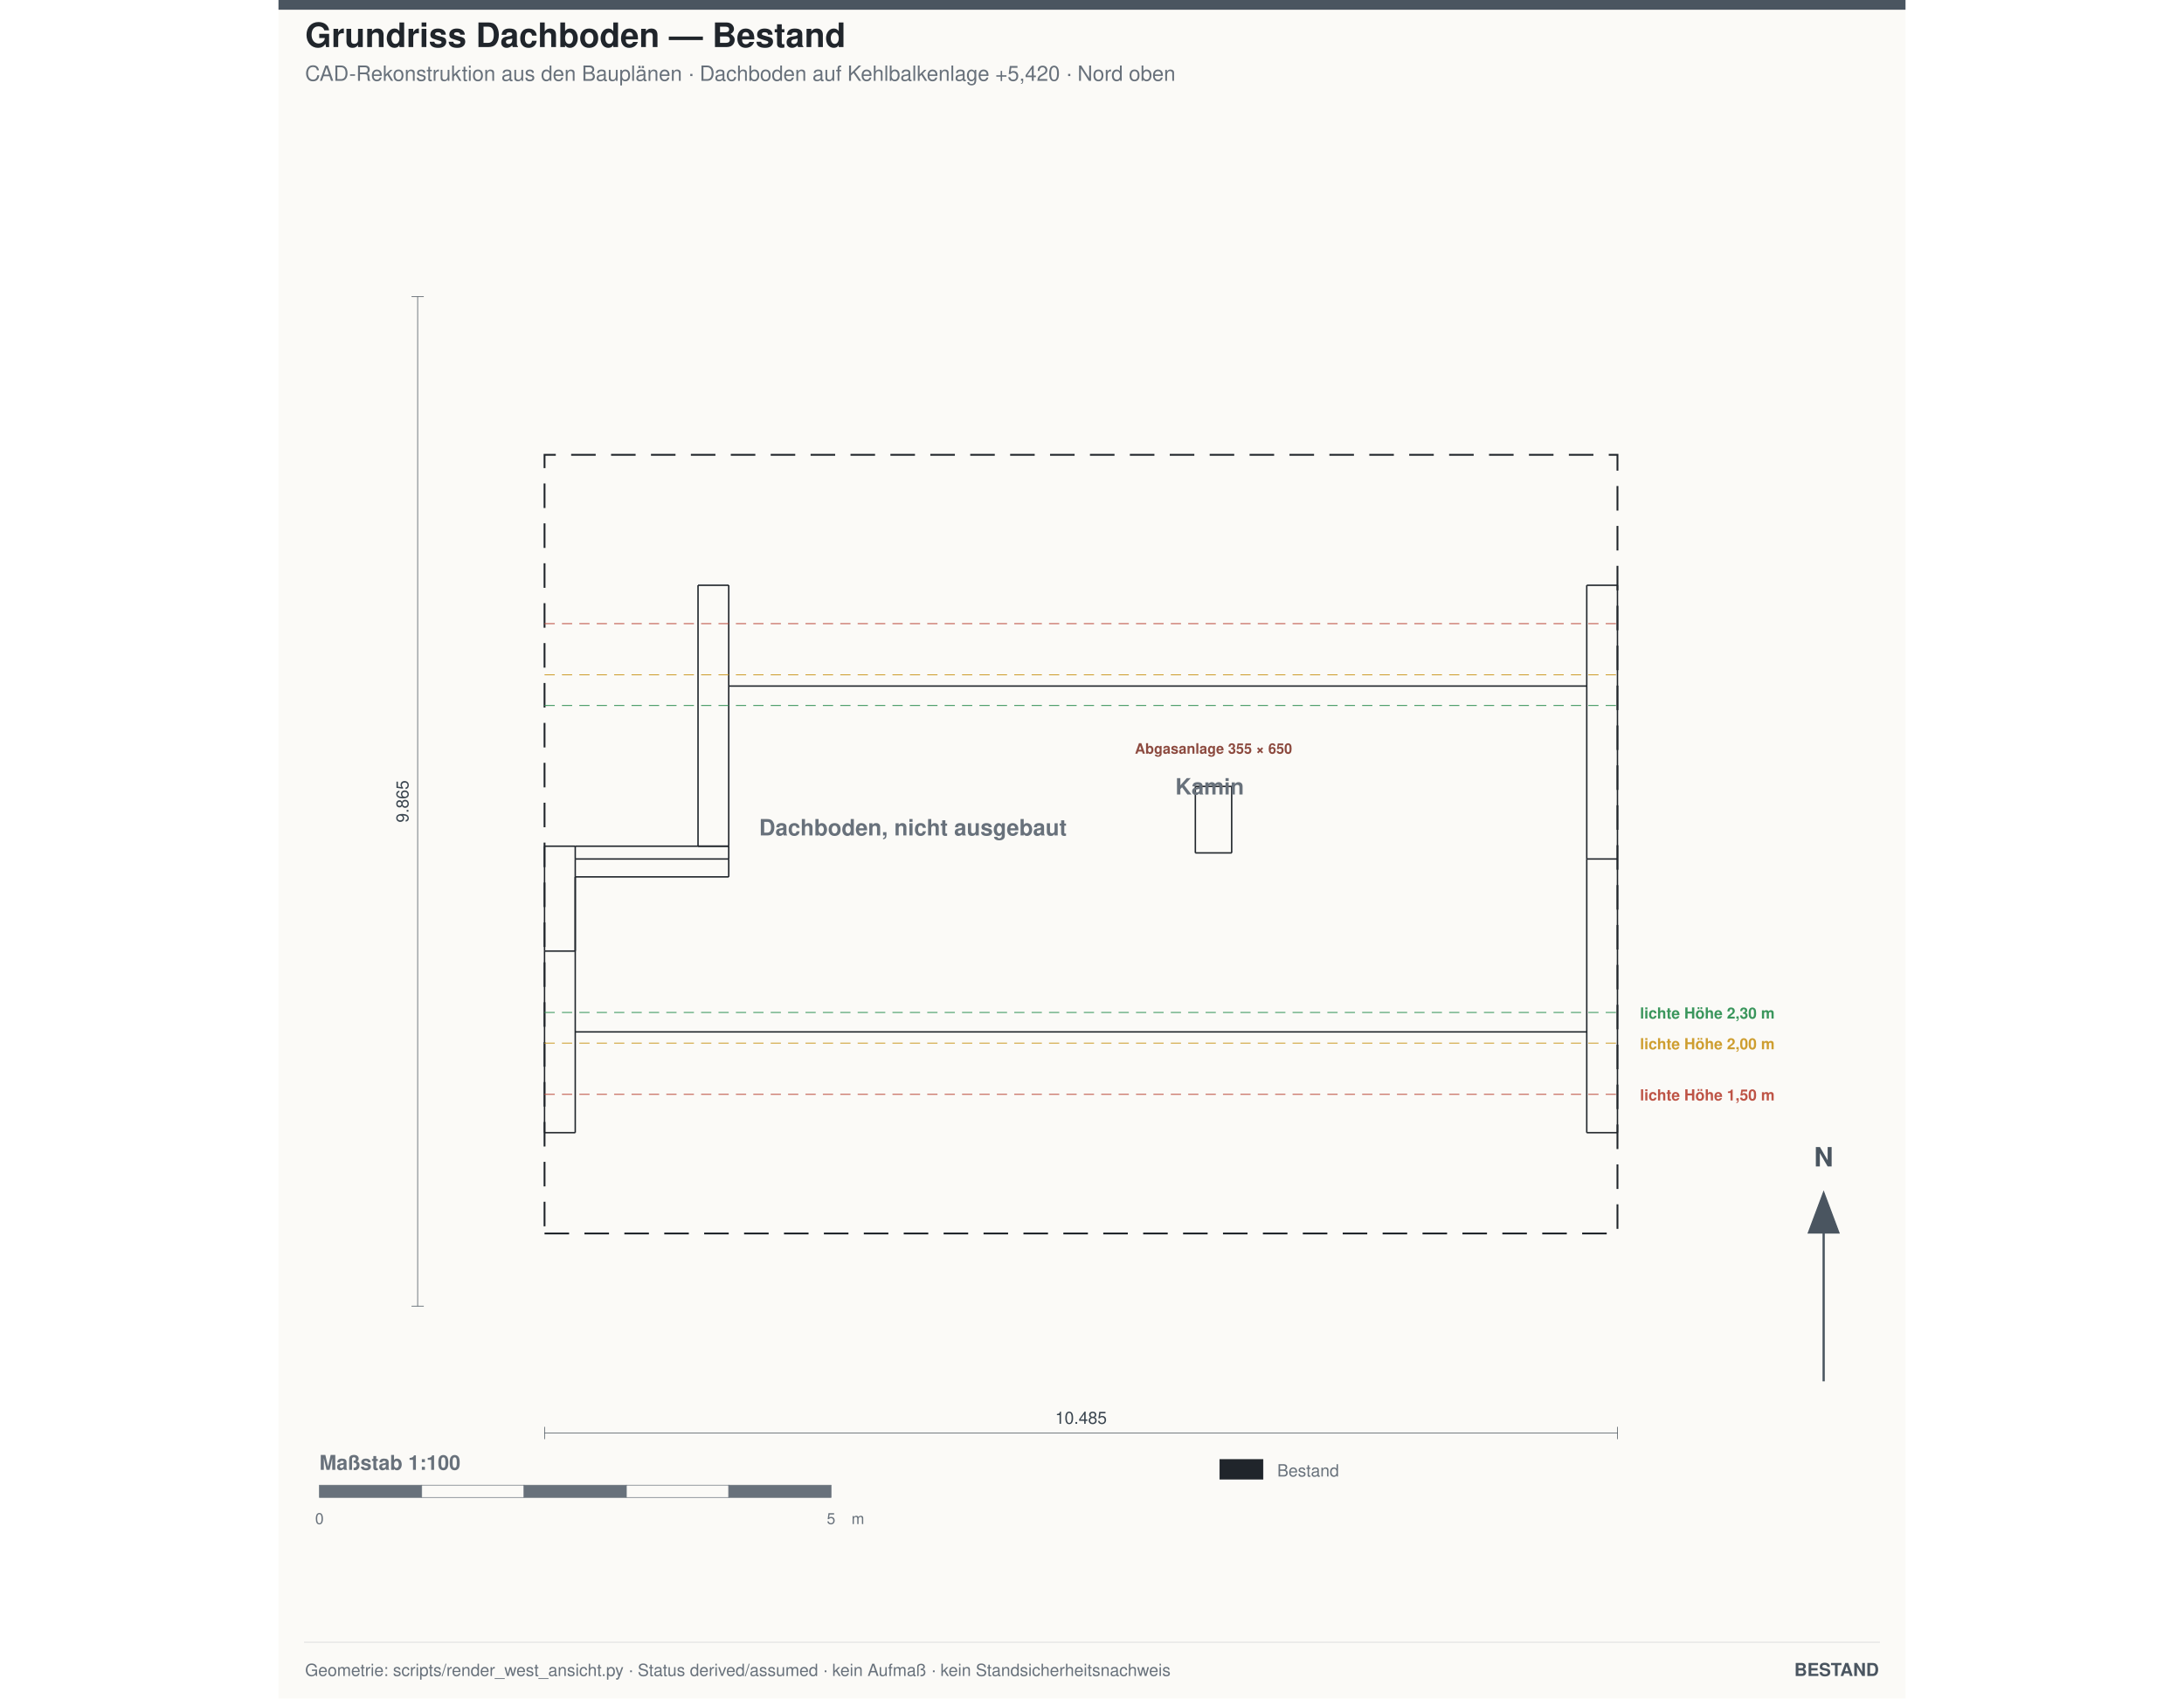
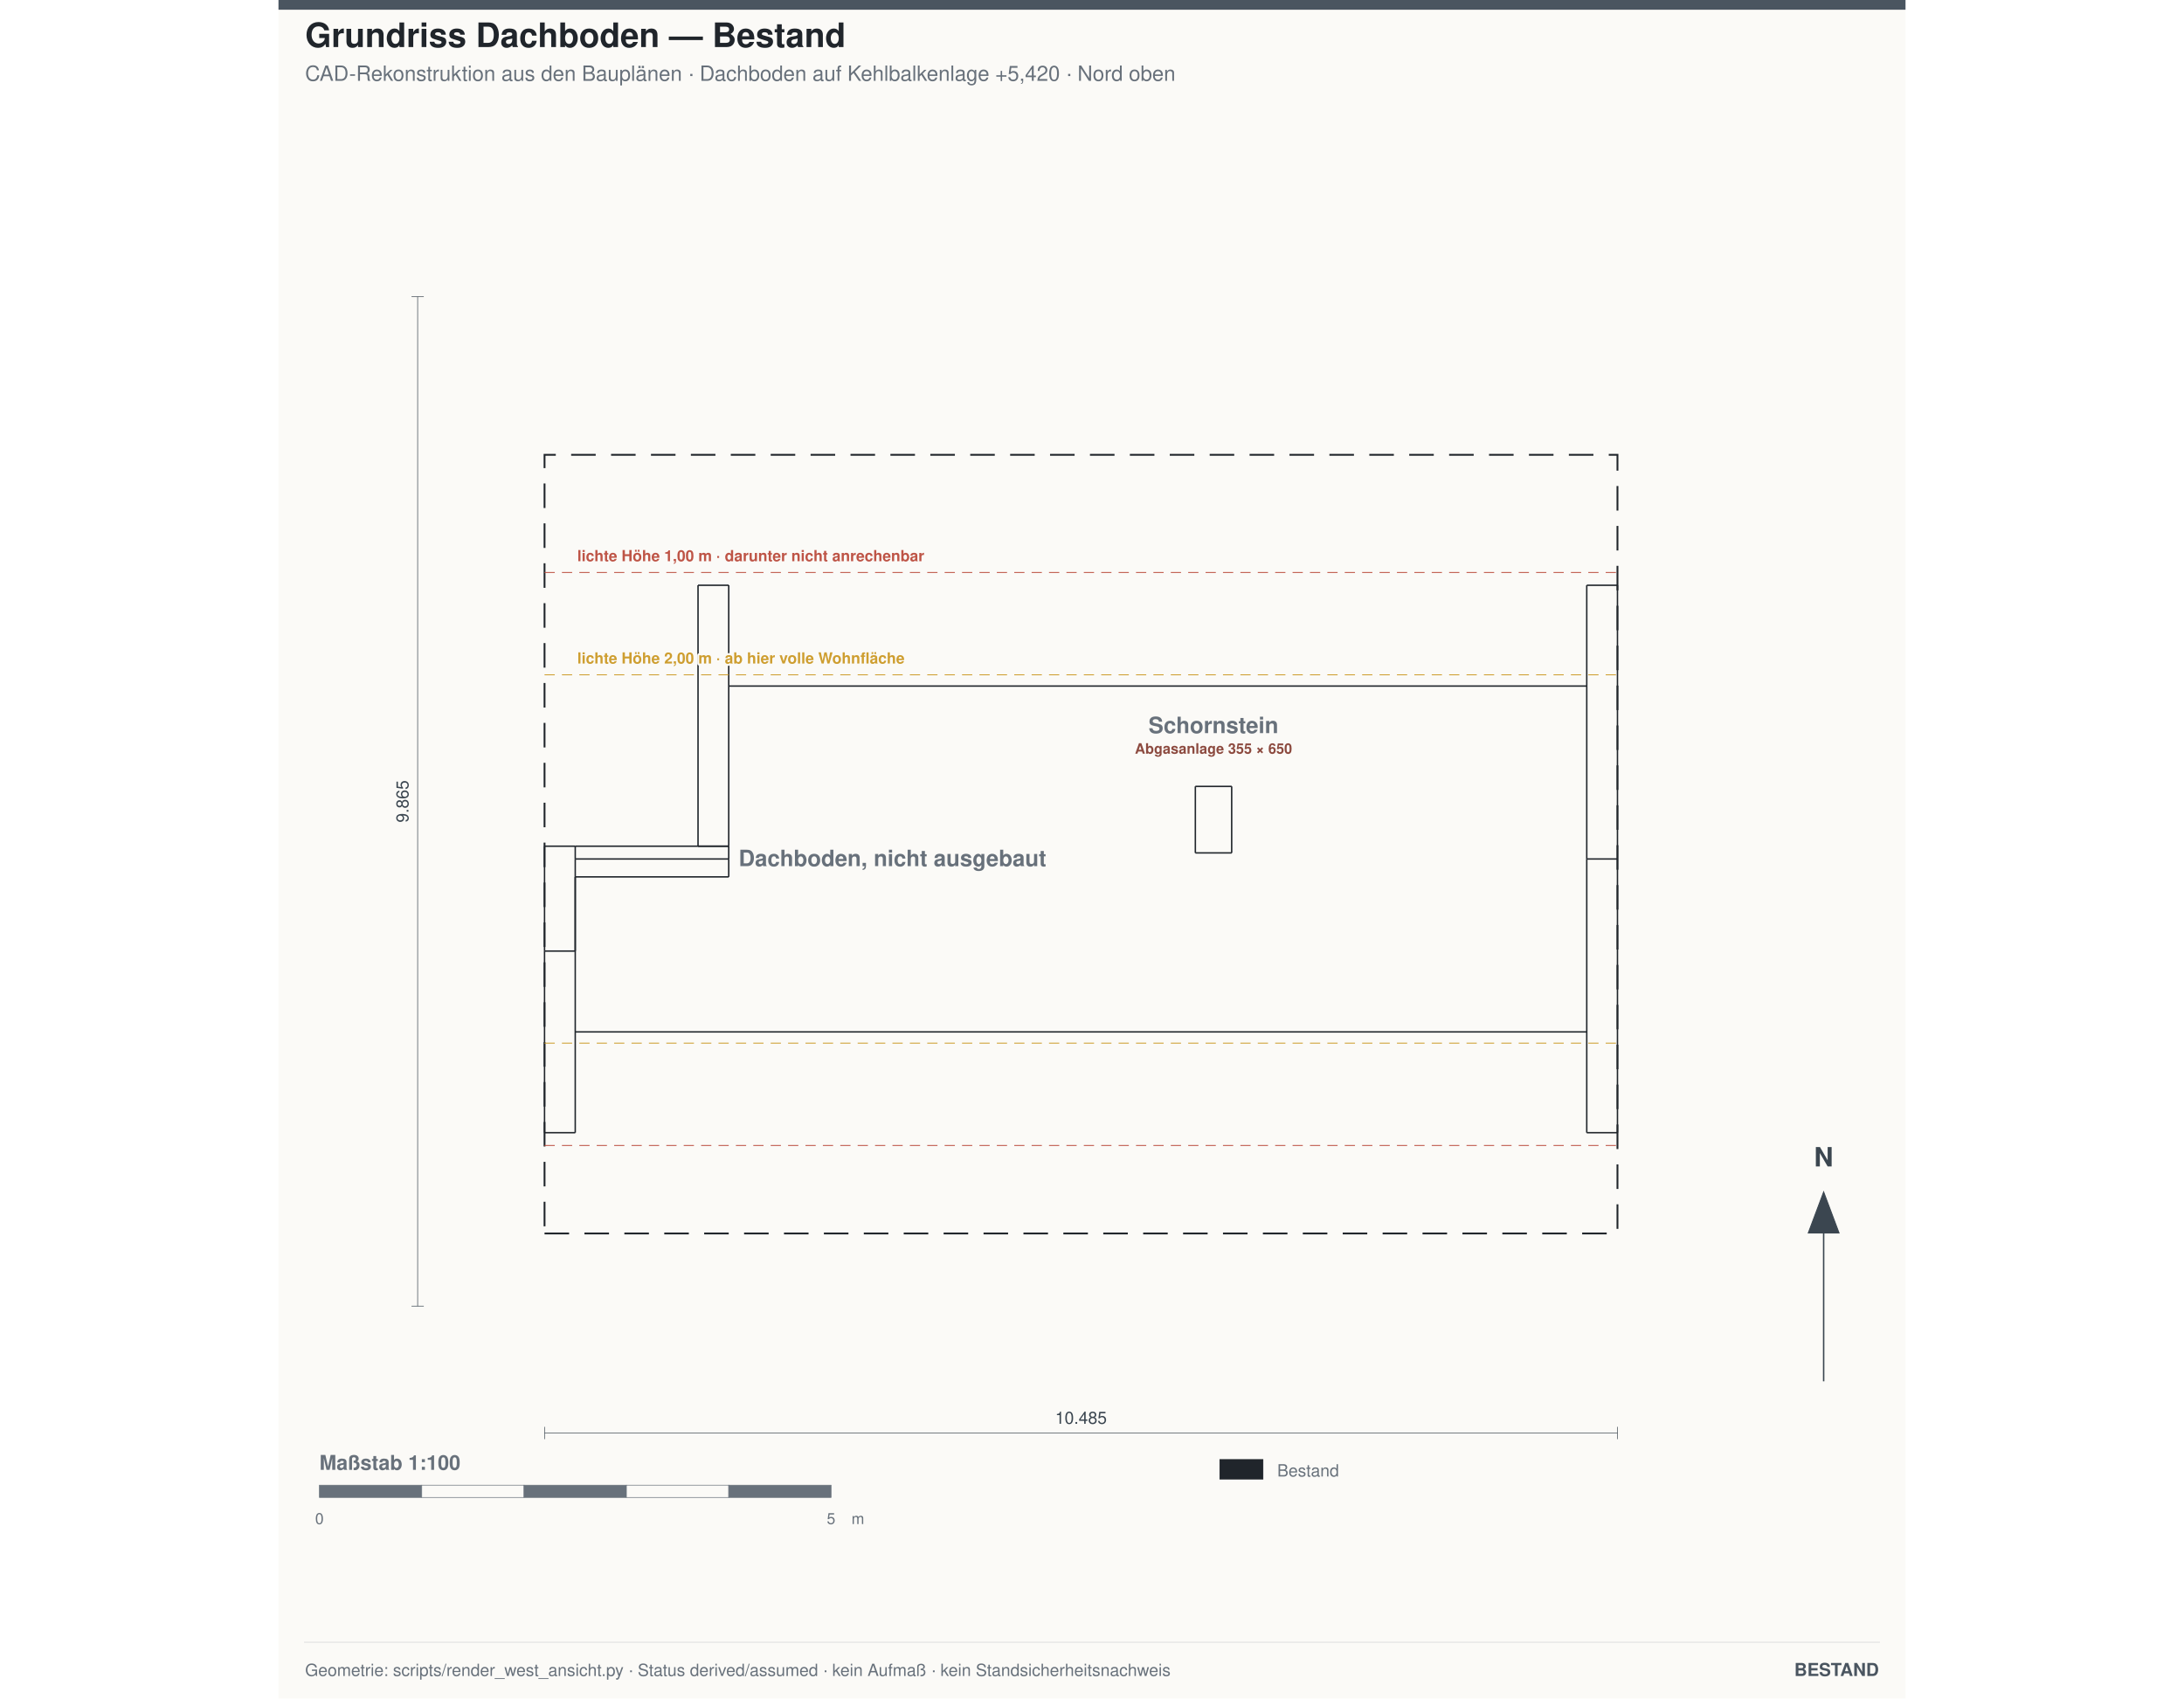
<svg xmlns="http://www.w3.org/2000/svg" width="1800" height="1400" viewBox="-2600 -2900 15900 16600">
-   <rect x="-2600" y="-2900" width="15900" height="16600" fill="#fbfaf7" />
-   <rect x="-2600" y="-2900" width="15900" height="95" fill="#4a5560" />
-   <text x="-2340.0" y="-2440.0" font-family="Helvetica,Arial,sans-serif" font-size="330" text-anchor="start" fill="#20252b" font-weight="700">Grundriss Dachboden — Bestand</text>
-   <text x="-2340.0" y="-2110.0" font-family="Helvetica,Arial,sans-serif" font-size="205" text-anchor="start" fill="#68717b" font-weight="400">CAD-Rekonstruktion aus den Bauplänen · Dachboden auf Kehlbalkenlage +5,420 · Nord oben</text>
+   <g id="blattkopf" data-inhalt-oben="-1900">
+     <rect x="-2600" y="-2900" width="15900" height="16600" fill="#fbfaf7" />
+     <rect x="-2600" y="-2900" width="15900" height="95" fill="#4a5560" />
+     <text x="-2340.0" y="-2440.0" font-family="Helvetica,Arial,sans-serif" font-size="330" text-anchor="start" fill="#20252b" font-weight="700">Grundriss Dachboden — Bestand</text>
+     <text x="-2340.0" y="-2110.0" font-family="Helvetica,Arial,sans-serif" font-size="205" text-anchor="start" fill="#68717b" font-weight="400">CAD-Rekonstruktion aus den Bauplänen · Dachboden auf Kehlbalkenlage +5,420 · Nord oben</text>
+   </g>
  <g transform="matrix(1,0,0,1,0,9865.0)">
    <g fill="none" stroke="#20252b" stroke-linecap="butt" stroke-linejoin="miter" stroke-width="14" transform="scale(1, -1)">
      <path id="1" d=" M 300 4195 L 300 3470 " />
      <path id="2" d=" M 10185 6060 L 1800 6060 " />
      <path id="3" d=" M 300 2680 L 10185 2680 " />
      <path id="4" d=" M 10485 4370 L 10485 7045.11 " />
      <path id="5" d=" M 10485 1694.89 L 10485 4370 " />
      <path id="6" d=" M 10485 1694.89 L 10185 1694.89 " />
      <path id="7" d=" M 10185 7045.11 L 10485 7045.11 " />
      <path id="8" d=" M 10185 4370 L 10485 4370 " />
      <path id="9" d=" M 10185 4370 L 10185 7045.11 " />
      <path id="10" d=" M 10185 1694.89 L 10185 4370 " />
      <path id="11" d=" M 0 1694.89 L 0 3470 " />
      <path id="12" d=" M 300 3470 L 0 3470 " />
      <path id="13" d=" M 300 3470 L 300 1694.89 " />
      <path id="14" d=" M 300 1694.89 L 0 1694.89 " />
      <path id="15" d=" M 0 4495 L 0 3470 " />
      <path id="16" d=" M 300 4195 L 300 3470 " />
      <path id="17" d=" M 300 4495 L 0 4495 " />
      <path id="18" d=" M 6360 5079.35 L 6360 4429.35 " />
      <path id="19" d=" M 6360 4429.35 L 6715 4429.35 " />
      <path id="20" d=" M 6360 5079.35 L 6715 5079.35 " />
      <path id="21" d=" M 6715 5079.35 L 6715 4429.35 " />
      <path id="22" d=" M 1500 7045.11 L 1500 4495 " />
      <path id="23" d=" M 1500 7045.11 L 1800 7045.11 " />
      <path id="24" d=" M 1800 7045.11 L 1800 4495 " />
      <path id="25" d=" M 1800 4495 L 1500 4495 " />
      <path id="26" d=" M 300 4370 L 1800 4370 " />
      <path id="27" d=" M 1800 4370 L 1800 4195 " />
      <path id="28" d=" M 1800 4195 L 300 4195 " />
      <path id="29" d=" M 300 4195 L 300 4370 " />
      <path id="30" d=" M 300 4370 L 300 4495 " />
      <path id="31" d=" M 1800 4495 L 300 4495 " />
      <path id="32" d=" M 1800 4495 L 1800 4370 " />
    </g>
  </g>
  <polygon points="0.0,9155.0 10485.0,9155.0 10485.0,1545.0 0.0,1545.0" fill="none" stroke="#20252b" stroke-width="18" stroke-dasharray="240,150" />
-   <line x1="0.0" y1="6995.0" x2="10485.0" y2="6995.0" stroke="#3a965c" stroke-width="9" stroke-dasharray="100,70" />
-   <line x1="0.0" y1="3995.0" x2="10485.0" y2="3995.0" stroke="#3a965c" stroke-width="9" stroke-dasharray="100,70" />
-   <text x="10705.0" y="7055.0" font-family="Helvetica,Arial,sans-serif" font-size="150" text-anchor="start" fill="#3a965c" font-weight="600">lichte Höhe 2,30 m</text>
  <line x1="0.0" y1="7295.0" x2="10485.0" y2="7295.0" stroke="#ce9e30" stroke-width="9" stroke-dasharray="100,70" />
  <line x1="0.0" y1="3695.0" x2="10485.0" y2="3695.0" stroke="#ce9e30" stroke-width="9" stroke-dasharray="100,70" />
-   <text x="10705.0" y="7355.0" font-family="Helvetica,Arial,sans-serif" font-size="150" text-anchor="start" fill="#ce9e30" font-weight="600">lichte Höhe 2,00 m</text>
-   <line x1="0.0" y1="7795.0" x2="10485.0" y2="7795.0" stroke="#be5446" stroke-width="9" stroke-dasharray="100,70" />
-   <line x1="0.0" y1="3195.0" x2="10485.0" y2="3195.0" stroke="#be5446" stroke-width="9" stroke-dasharray="100,70" />
-   <text x="10705.0" y="7855.0" font-family="Helvetica,Arial,sans-serif" font-size="150" text-anchor="start" fill="#be5446" font-weight="600">lichte Höhe 1,50 m</text>
+   <text x="320.0" y="3585.0" font-family="Helvetica,Arial,sans-serif" font-size="150" text-anchor="start" fill="#ce9e30" font-weight="600" stroke="#fbfaf7" stroke-width="39" stroke-linejoin="round" paint-order="stroke">lichte Höhe 2,00 m · ab hier volle Wohnfläche</text>
+   <line x1="0.0" y1="8295.0" x2="10485.0" y2="8295.0" stroke="#be5446" stroke-width="9" stroke-dasharray="100,70" />
+   <line x1="0.0" y1="2695.0" x2="10485.0" y2="2695.0" stroke="#be5446" stroke-width="9" stroke-dasharray="100,70" />
+   <text x="320.0" y="2585.0" font-family="Helvetica,Arial,sans-serif" font-size="150" text-anchor="start" fill="#be5446" font-weight="600" stroke="#fbfaf7" stroke-width="39" stroke-linejoin="round" paint-order="stroke">lichte Höhe 1,00 m · darunter nicht anrechenbar</text>
  <text x="6537.5" y="4465.6" font-family="Helvetica,Arial,sans-serif" font-size="140" text-anchor="middle" fill="#8c4a3f" font-weight="600" stroke="#fbfaf7" stroke-width="36" stroke-linejoin="round" paint-order="stroke">Abgasanlage 355 × 650</text>
  <line x1="0.0" y1="11105.0" x2="10485.0" y2="11105.0" stroke="#3b4650" stroke-width="6" />
  <line x1="0.0" y1="11045.0" x2="0.0" y2="11165.0" stroke="#3b4650" stroke-width="6" />
  <line x1="10485.0" y1="11045.0" x2="10485.0" y2="11165.0" stroke="#3b4650" stroke-width="6" />
  <text x="5242.5" y="11015.0" font-family="Helvetica,Arial,sans-serif" font-size="165" text-anchor="middle" fill="#3b4650" font-weight="400">10.485</text>
  <line x1="-1240.0" y1="9865.0" x2="-1240.0" y2="0.0" stroke="#3b4650" stroke-width="6" />
  <line x1="-1300.0" y1="9865.0" x2="-1180.0" y2="9865.0" stroke="#3b4650" stroke-width="6" />
  <line x1="-1300.0" y1="0.0" x2="-1180.0" y2="0.0" stroke="#3b4650" stroke-width="6" />
  <g transform="rotate(-90 -1330.0 4932.5)">
    <text x="-1330.0" y="4932.5" font-family="Helvetica,Arial,sans-serif" font-size="165" text-anchor="middle" fill="#3b4650" font-weight="400">9.865</text>
  </g>
-   <text x="3600.0" y="5265.0" font-family="Helvetica,Arial,sans-serif" font-size="220" text-anchor="middle" fill="#68717b" font-weight="600">Dachboden, nicht ausgebaut</text>
-   <text x="6500.0" y="4865.0" font-family="Helvetica,Arial,sans-serif" font-size="220" text-anchor="middle" fill="#68717b" font-weight="600">Kamin</text>
-   <line x1="12500.0" y1="10600.0" x2="12500.0" y2="9100.0" stroke="#4a5560" stroke-width="22" />
-   <polygon points="12500.0,8750.0 12350.0,9150.0 12650.0,9150.0" fill="#4a5560" stroke="#4a5560" stroke-width="12" />
-   <text x="12500.0" y="8500.0" font-family="Helvetica,Arial,sans-serif" font-size="260" text-anchor="middle" fill="#4a5560" font-weight="700">N</text>
-   <text x="-2200.0" y="11465.0" font-family="Helvetica,Arial,sans-serif" font-size="200" text-anchor="start" fill="#68717b" font-weight="600">Maßstab 1:100</text>
-   <polygon points="-2200.0,11615.0 -1200.0,11615.0 -1200.0,11735.0 -2200.0,11735.0" fill="#68717b" stroke="#68717b" stroke-width="6" />
-   <polygon points="-1200.0,11615.0 -200.0,11615.0 -200.0,11735.0 -1200.0,11735.0" fill="#fbfaf7" stroke="#68717b" stroke-width="6" />
-   <polygon points="-200.0,11615.0 800.0,11615.0 800.0,11735.0 -200.0,11735.0" fill="#68717b" stroke="#68717b" stroke-width="6" />
-   <polygon points="800.0,11615.0 1800.0,11615.0 1800.0,11735.0 800.0,11735.0" fill="#fbfaf7" stroke="#68717b" stroke-width="6" />
-   <polygon points="1800.0,11615.0 2800.0,11615.0 2800.0,11735.0 1800.0,11735.0" fill="#68717b" stroke="#68717b" stroke-width="6" />
-   <text x="-2200.0" y="11995.0" font-family="Helvetica,Arial,sans-serif" font-size="150" text-anchor="middle" fill="#68717b" font-weight="400">0</text>
-   <text x="2800.0" y="11995.0" font-family="Helvetica,Arial,sans-serif" font-size="150" text-anchor="middle" fill="#68717b" font-weight="400">5</text>
-   <text x="3000.0" y="11995.0" font-family="Helvetica,Arial,sans-serif" font-size="150" text-anchor="start" fill="#68717b" font-weight="400">m</text>
+   <text x="3400.0" y="5565.0" font-family="Helvetica,Arial,sans-serif" font-size="220" text-anchor="middle" fill="#68717b" font-weight="600">Dachboden, nicht ausgebaut</text>
+   <text x="6537.0" y="4265.0" font-family="Helvetica,Arial,sans-serif" font-size="220" text-anchor="middle" fill="#68717b" font-weight="600">Schornstein</text>
+   <line x1="12500.0" y1="10600.0" x2="12500.0" y2="9100.0" stroke="#3b4650" stroke-width="14" />
+   <polygon points="12500.0,8750.0 12350.0,9150.0 12650.0,9150.0" fill="#3b4650" stroke="#3b4650" stroke-width="10" />
+   <text x="12500.0" y="8500.0" font-family="Helvetica,Arial,sans-serif" font-size="260" text-anchor="middle" fill="#3b4650" font-weight="700">N</text>
  <polygon points="6600.0,11365.0 7020.0,11365.0 7020.0,11555.0 6600.0,11555.0" fill="#20252b" stroke="#20252b" stroke-width="8" />
  <text x="7160.0" y="11530.0" font-family="Helvetica,Arial,sans-serif" font-size="165" text-anchor="start" fill="#68717b" font-weight="400">Bestand</text>
-   <line x1="-2350.0" y1="13150.0" x2="13050.0" y2="13150.0" stroke="#c7c9cb" stroke-width="5" />
-   <text x="-2340.0" y="13480.0" font-family="Helvetica,Arial,sans-serif" font-size="165" text-anchor="start" fill="#68717b" font-weight="400">Geometrie: scripts/render_west_ansicht.py · Status derived/assumed · kein Aufmaß · kein Standsicherheitsnachweis</text>
-   <text x="13040.0" y="13480.0" font-family="Helvetica,Arial,sans-serif" font-size="175" text-anchor="end" fill="#4a5560" font-weight="700">BESTAND</text>
+   <g id="blattfuss" data-inhalt-unten="12750">
+     <text x="-2200.0" y="11465.0" font-family="Helvetica,Arial,sans-serif" font-size="200" text-anchor="start" fill="#68717b" font-weight="600">Maßstab 1:100</text>
+     <polygon points="-2200.0,11615.0 -1200.0,11615.0 -1200.0,11735.0 -2200.0,11735.0" fill="#68717b" stroke="#68717b" stroke-width="6" />
+     <polygon points="-1200.0,11615.0 -200.0,11615.0 -200.0,11735.0 -1200.0,11735.0" fill="#fbfaf7" stroke="#68717b" stroke-width="6" />
+     <polygon points="-200.0,11615.0 800.0,11615.0 800.0,11735.0 -200.0,11735.0" fill="#68717b" stroke="#68717b" stroke-width="6" />
+     <polygon points="800.0,11615.0 1800.0,11615.0 1800.0,11735.0 800.0,11735.0" fill="#fbfaf7" stroke="#68717b" stroke-width="6" />
+     <polygon points="1800.0,11615.0 2800.0,11615.0 2800.0,11735.0 1800.0,11735.0" fill="#68717b" stroke="#68717b" stroke-width="6" />
+     <text x="-2200.0" y="11995.0" font-family="Helvetica,Arial,sans-serif" font-size="150" text-anchor="middle" fill="#68717b" font-weight="400">0</text>
+     <text x="2800.0" y="11995.0" font-family="Helvetica,Arial,sans-serif" font-size="150" text-anchor="middle" fill="#68717b" font-weight="400">5</text>
+     <text x="3000.0" y="11995.0" font-family="Helvetica,Arial,sans-serif" font-size="150" text-anchor="start" fill="#68717b" font-weight="400">m</text>
+   </g>
+   <g id="blattquelle">
+     <line x1="-2350.0" y1="13150.0" x2="13050.0" y2="13150.0" stroke="#c7c9cb" stroke-width="5" />
+     <text x="-2340.0" y="13480.0" font-family="Helvetica,Arial,sans-serif" font-size="165" text-anchor="start" fill="#68717b" font-weight="400">Geometrie: scripts/render_west_ansicht.py · Status derived/assumed · kein Aufmaß · kein Standsicherheitsnachweis</text>
+     <text x="13040.0" y="13480.0" font-family="Helvetica,Arial,sans-serif" font-size="175" text-anchor="end" fill="#4a5560" font-weight="700">BESTAND</text>
+   </g>
</svg>
